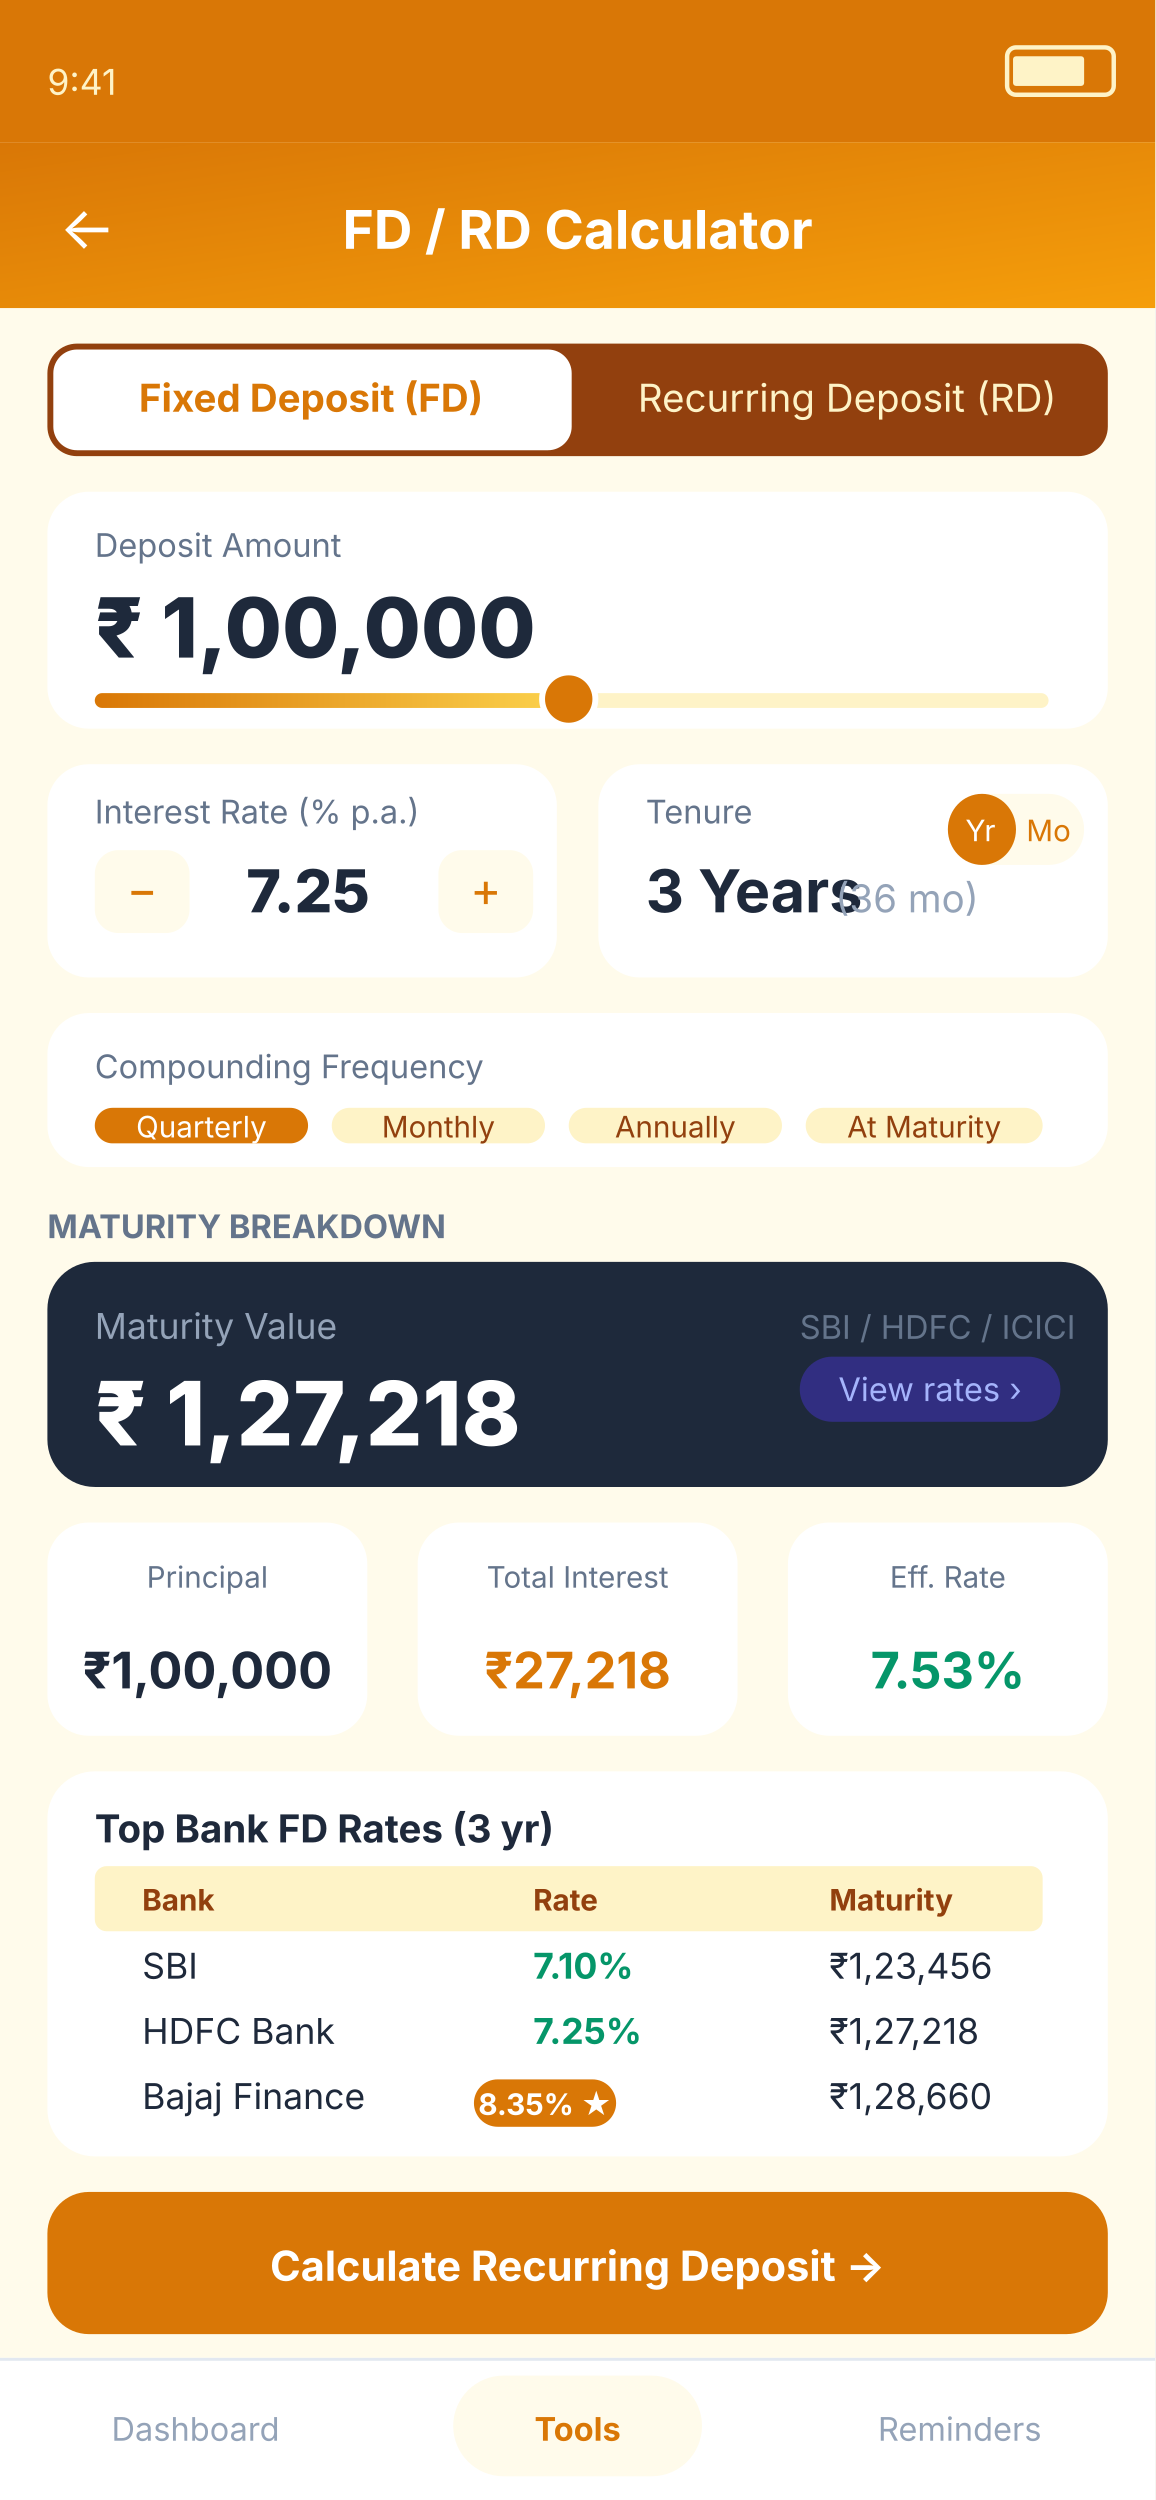
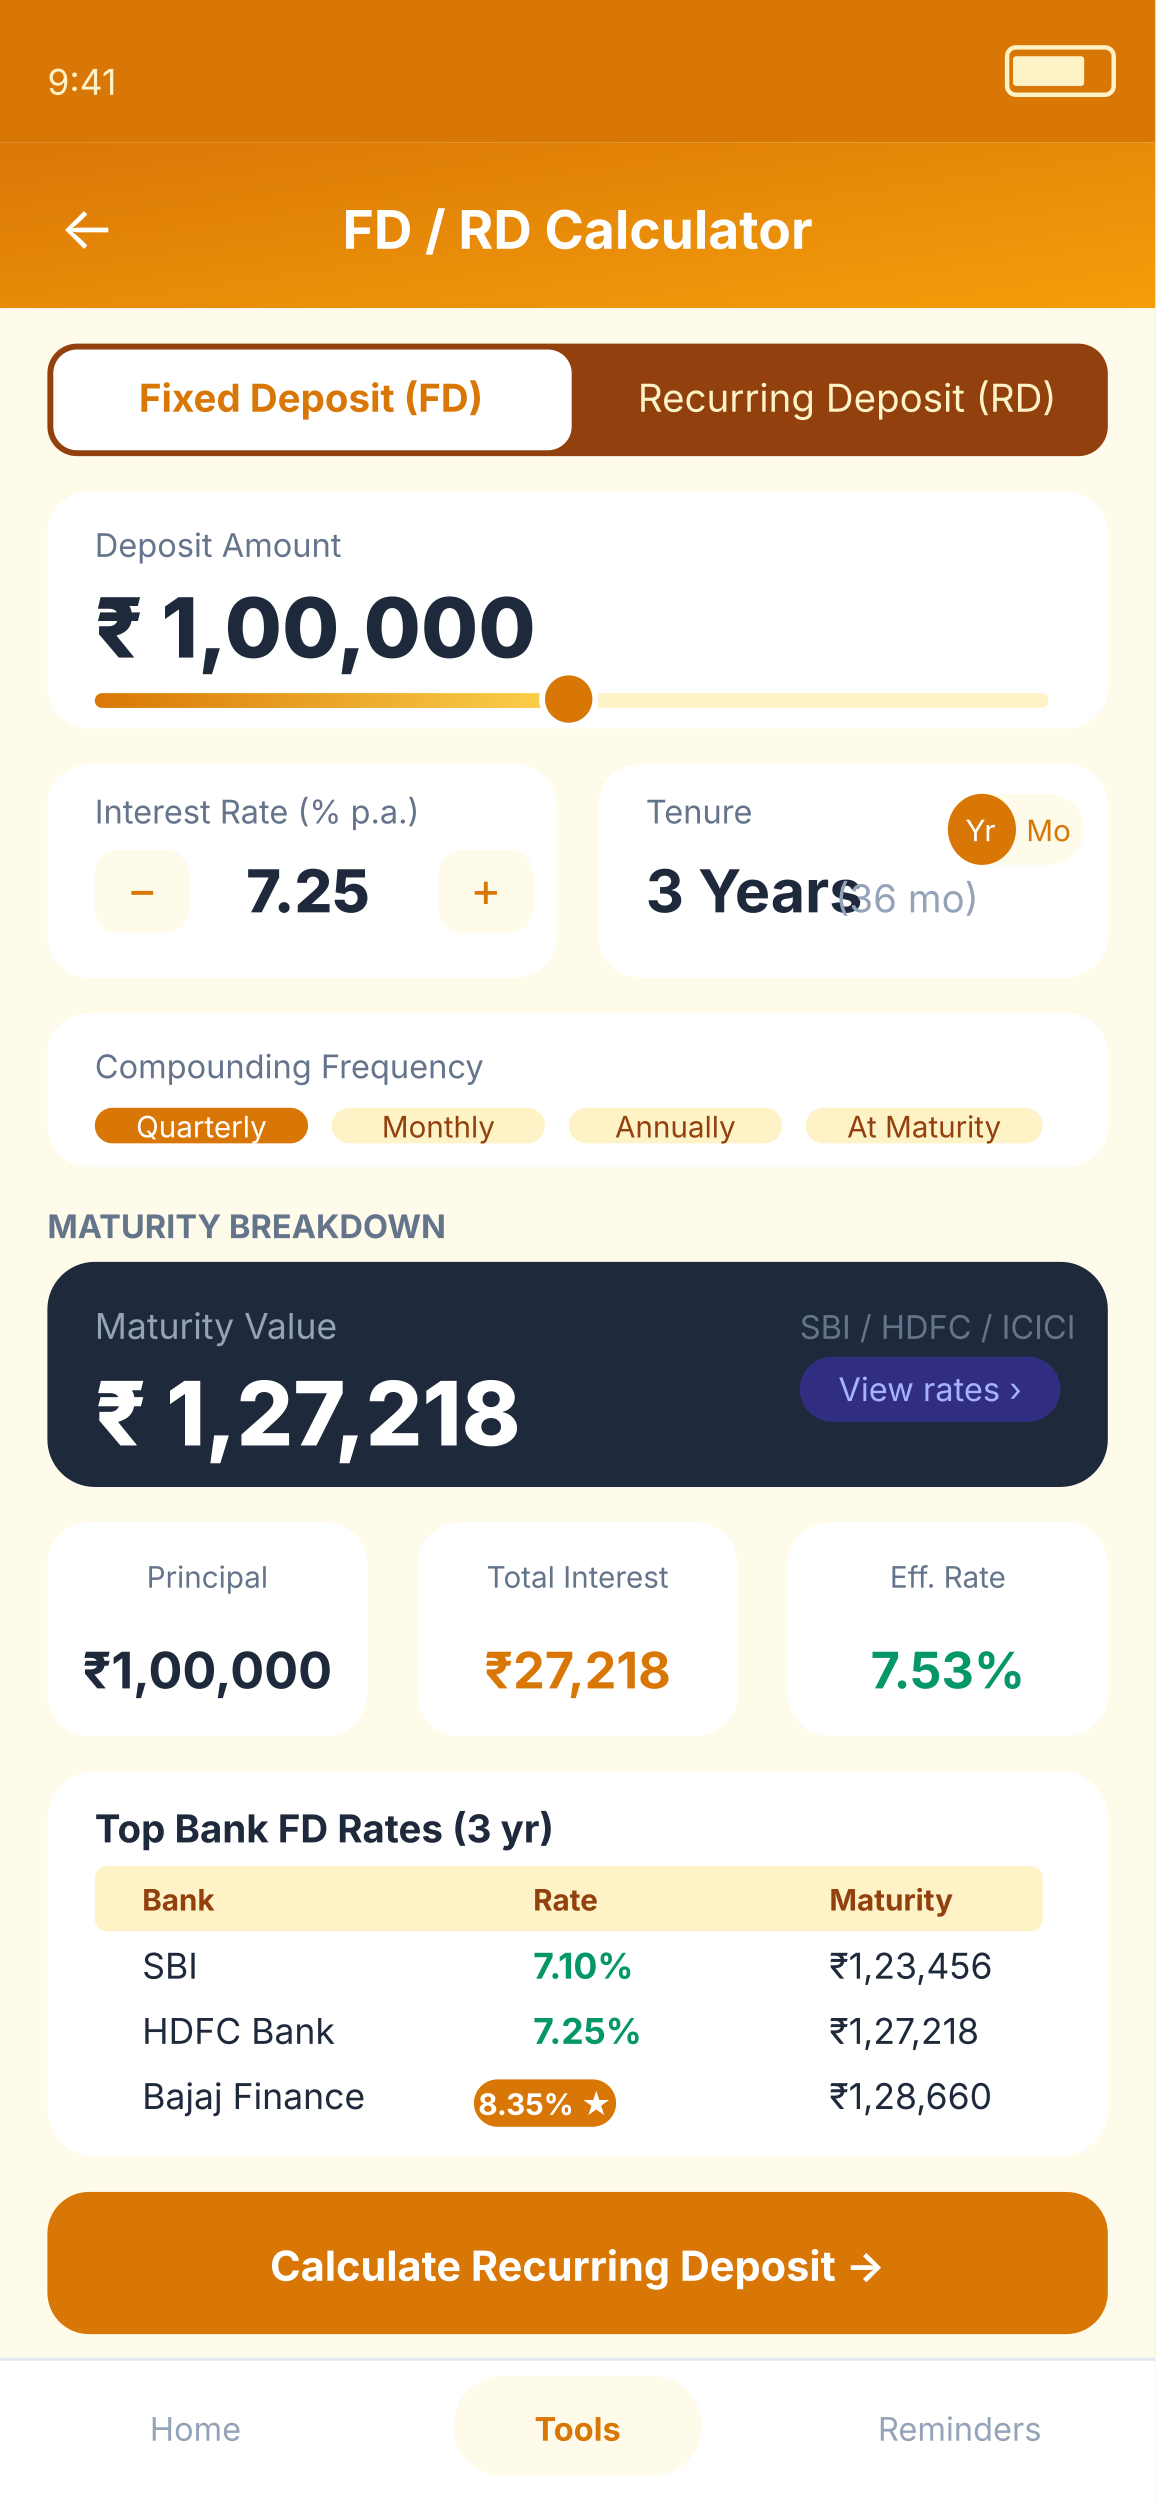
<svg xmlns="http://www.w3.org/2000/svg" width="390" height="844" viewBox="0 0 390 844" font-family="-apple-system, system-ui, sans-serif" stroke="none">
  <defs>
    <linearGradient id="hdr" x1="0" y1="0" x2="1" y2="1">
      <stop offset="0%" stop-color="#D97706" />
      <stop offset="100%" stop-color="#F59E0B" />
    </linearGradient>
    <linearGradient id="slider" x1="0" y1="0" x2="1" y2="0">
      <stop offset="0%" stop-color="#D97706" />
      <stop offset="100%" stop-color="#FCD34D" />
    </linearGradient>
  </defs>
  <rect width="390" height="844" fill="#FFFBEB" />
  <rect width="390" height="48" fill="#D97706" />
  <text x="16" y="32" font-size="12" fill="#FEF3C7">9:41</text>
  <rect x="340" y="16" width="36" height="16" rx="3" fill="none" stroke="#FEF3C7" stroke-width="1.5" />
  <rect x="342" y="19" width="24" height="10" rx="1" fill="#FEF3C7" />
  <rect x="0" y="48" width="390" height="56" fill="url(#hdr)" />
  <text x="20" y="84" font-size="20" fill="#FFFFFF">←</text>
  <text x="195" y="84" font-size="18" font-weight="700" text-anchor="middle" fill="#FFFFFF">FD / RD Calculator</text>
  <rect x="16" y="116" width="358" height="38" rx="10" fill="#92400E" />
  <rect x="18" y="118" width="175" height="34" rx="8" fill="#FFFFFF" />
  <text x="105" y="139" font-size="13" font-weight="700" text-anchor="middle" fill="#D97706">Fixed Deposit (FD)</text>
  <text x="286" y="139" font-size="13" text-anchor="middle" fill="#FEF3C7">Recurring Deposit (RD)</text>
  <rect x="16" y="166" width="358" height="80" rx="14" fill="#FFFFFF" />
  <text x="32" y="188" font-size="11" fill="#64748B">Deposit Amount</text>
  <text x="32" y="222" font-size="28" font-weight="800" fill="#1E293B">₹ 1,00,000</text>
  <rect x="32" y="234" width="322" height="5" rx="2.5" fill="#FEF3C7" />
  <rect x="32" y="234" width="160" height="5" rx="2.5" fill="url(#slider)" />
  <circle cx="192" cy="236" r="9" fill="#D97706" stroke="#FFFFFF" stroke-width="2" />
  <rect x="16" y="258" width="172" height="72" rx="14" fill="#FFFFFF" />
  <text x="32" y="278" font-size="11" fill="#64748B">Interest Rate (% p.a.)</text>
  <rect x="32" y="287" width="32" height="28" rx="8" fill="#FFFBEB" />
  <text x="48" y="306" font-size="16" text-anchor="middle" fill="#D97706">−</text>
  <text x="104" y="308" font-size="20" font-weight="800" text-anchor="middle" fill="#1E293B">7.25</text>
  <rect x="148" y="287" width="32" height="28" rx="8" fill="#FFFBEB" />
  <text x="164" y="306" font-size="16" text-anchor="middle" fill="#D97706">+</text>
  <rect x="202" y="258" width="172" height="72" rx="14" fill="#FFFFFF" />
  <text x="218" y="278" font-size="11" fill="#64748B">Tenure</text>
  <text x="218" y="308" font-size="20" font-weight="700" fill="#1E293B">3 Years</text>
  <text x="282" y="308" font-size="13" fill="#94A3B8">(36 mo)</text>
  <rect x="320" y="268" width="46" height="24" rx="12" fill="#FFFBEB" />
  <rect x="320" y="268" width="23" height="24" rx="12" fill="#D97706" />
  <text x="331" y="284" font-size="10" text-anchor="middle" fill="#FFFFFF">Yr</text>
  <text x="354" y="284" font-size="10" text-anchor="middle" fill="#D97706">Mo</text>
  <rect x="16" y="342" width="358" height="52" rx="14" fill="#FFFFFF" />
  <text x="32" y="364" font-size="11" fill="#64748B">Compounding Frequency</text>
  <rect x="32" y="374" width="72" height="12" rx="6" fill="#D97706" />
  <text x="68" y="384" font-size="10" text-anchor="middle" fill="#FFFFFF">Quarterly</text>
  <rect x="112" y="374" width="72" height="12" rx="6" fill="#FEF3C7" />
  <text x="148" y="384" font-size="10" text-anchor="middle" fill="#92400E">Monthly</text>
  <rect x="192" y="374" width="72" height="12" rx="6" fill="#FEF3C7" />
  <text x="228" y="384" font-size="10" text-anchor="middle" fill="#92400E">Annually</text>
  <rect x="272" y="374" width="80" height="12" rx="6" fill="#FEF3C7" />
  <text x="312" y="384" font-size="10" text-anchor="middle" fill="#92400E">At Maturity</text>
  <text x="16" y="418" font-size="11" font-weight="700" fill="#64748B">MATURITY BREAKDOWN</text>
  <rect x="16" y="426" width="358" height="76" rx="16" fill="#1E293B" />
  <text x="32" y="452" font-size="12" fill="#94A3B8">Maturity Value</text>
  <text x="32" y="488" font-size="30" font-weight="800" fill="#FFFFFF">₹ 1,27,218</text>
  <text x="270" y="452" font-size="11" fill="#64748B">SBI / HDFC / ICICI</text>
  <rect x="270" y="458" width="88" height="22" rx="11" fill="#312E81" />
  <text x="314" y="473" font-size="11" text-anchor="middle" fill="#A5B4FC">View rates ›</text>
  <rect x="16" y="514" width="108" height="72" rx="14" fill="#FFFFFF" />
  <text x="70" y="536" font-size="10" text-anchor="middle" fill="#64748B">Principal</text>
  <text x="70" y="570" font-size="17" font-weight="700" text-anchor="middle" fill="#1E293B">₹1,00,000</text>
  <rect x="141" y="514" width="108" height="72" rx="14" fill="#FFFFFF" />
  <text x="195" y="536" font-size="10" text-anchor="middle" fill="#64748B">Total Interest</text>
  <text x="195" y="570" font-size="17" font-weight="700" text-anchor="middle" fill="#D97706">₹27,218</text>
  <rect x="266" y="514" width="108" height="72" rx="14" fill="#FFFFFF" />
  <text x="320" y="536" font-size="10" text-anchor="middle" fill="#64748B">Eff. Rate</text>
  <text x="320" y="570" font-size="17" font-weight="700" text-anchor="middle" fill="#059669">7.53%</text>
  <rect x="16" y="598" width="358" height="130" rx="16" fill="#FFFFFF" />
  <text x="32" y="622" font-size="13" font-weight="700" fill="#1E293B">Top Bank FD Rates (3 yr)</text>
  <rect x="32" y="630" width="320" height="22" rx="4" fill="#FEF3C7" />
  <text x="48" y="645" font-size="10" font-weight="700" fill="#92400E">Bank</text>
  <text x="180" y="645" font-size="10" font-weight="700" fill="#92400E">Rate</text>
  <text x="280" y="645" font-size="10" font-weight="700" fill="#92400E">Maturity</text>
  <text x="48" y="668" font-size="12" fill="#1E293B">SBI</text>
  <text x="180" y="668" font-size="12" font-weight="700" fill="#059669">7.10%</text>
  <text x="280" y="668" font-size="12" fill="#1E293B">₹1,23,456</text>
  <text x="48" y="690" font-size="12" fill="#1E293B">HDFC Bank</text>
  <text x="180" y="690" font-size="12" font-weight="700" fill="#059669">7.25%</text>
  <text x="280" y="690" font-size="12" fill="#1E293B">₹1,27,218</text>
  <text x="48" y="712" font-size="12" fill="#1E293B">Bajaj Finance</text>
  <rect x="160" y="702" width="48" height="16" rx="8" fill="#D97706" />
  <text x="184" y="714" font-size="10" font-weight="700" text-anchor="middle" fill="#FFFFFF">8.35% ★</text>
  <text x="280" y="712" font-size="12" fill="#1E293B">₹1,28,660</text>
  <rect x="16" y="740" width="358" height="48" rx="14" fill="#D97706" />
  <text x="195" y="770" font-size="14" font-weight="700" text-anchor="middle" fill="#FFFFFF">Calculate Recurring Deposit →</text>
  <rect x="0" y="796" width="390" height="48" fill="#FFFFFF" />
  <rect x="0" y="796" width="390" height="1" fill="#E2E8F0" />
-   <text x="66" y="824" font-size="11" text-anchor="middle" fill="#94A3B8">Dashboard</text>
+   <text x="66" y="824" font-size="11" text-anchor="middle" fill="#94A3B8">Home</text>
  <rect x="153" y="802" width="84" height="34" rx="17" fill="#FFFBEB" />
  <text x="195" y="824" font-size="11" font-weight="700" text-anchor="middle" fill="#D97706">Tools</text>
  <text x="324" y="824" font-size="11" text-anchor="middle" fill="#94A3B8">Reminders</text>
</svg>
